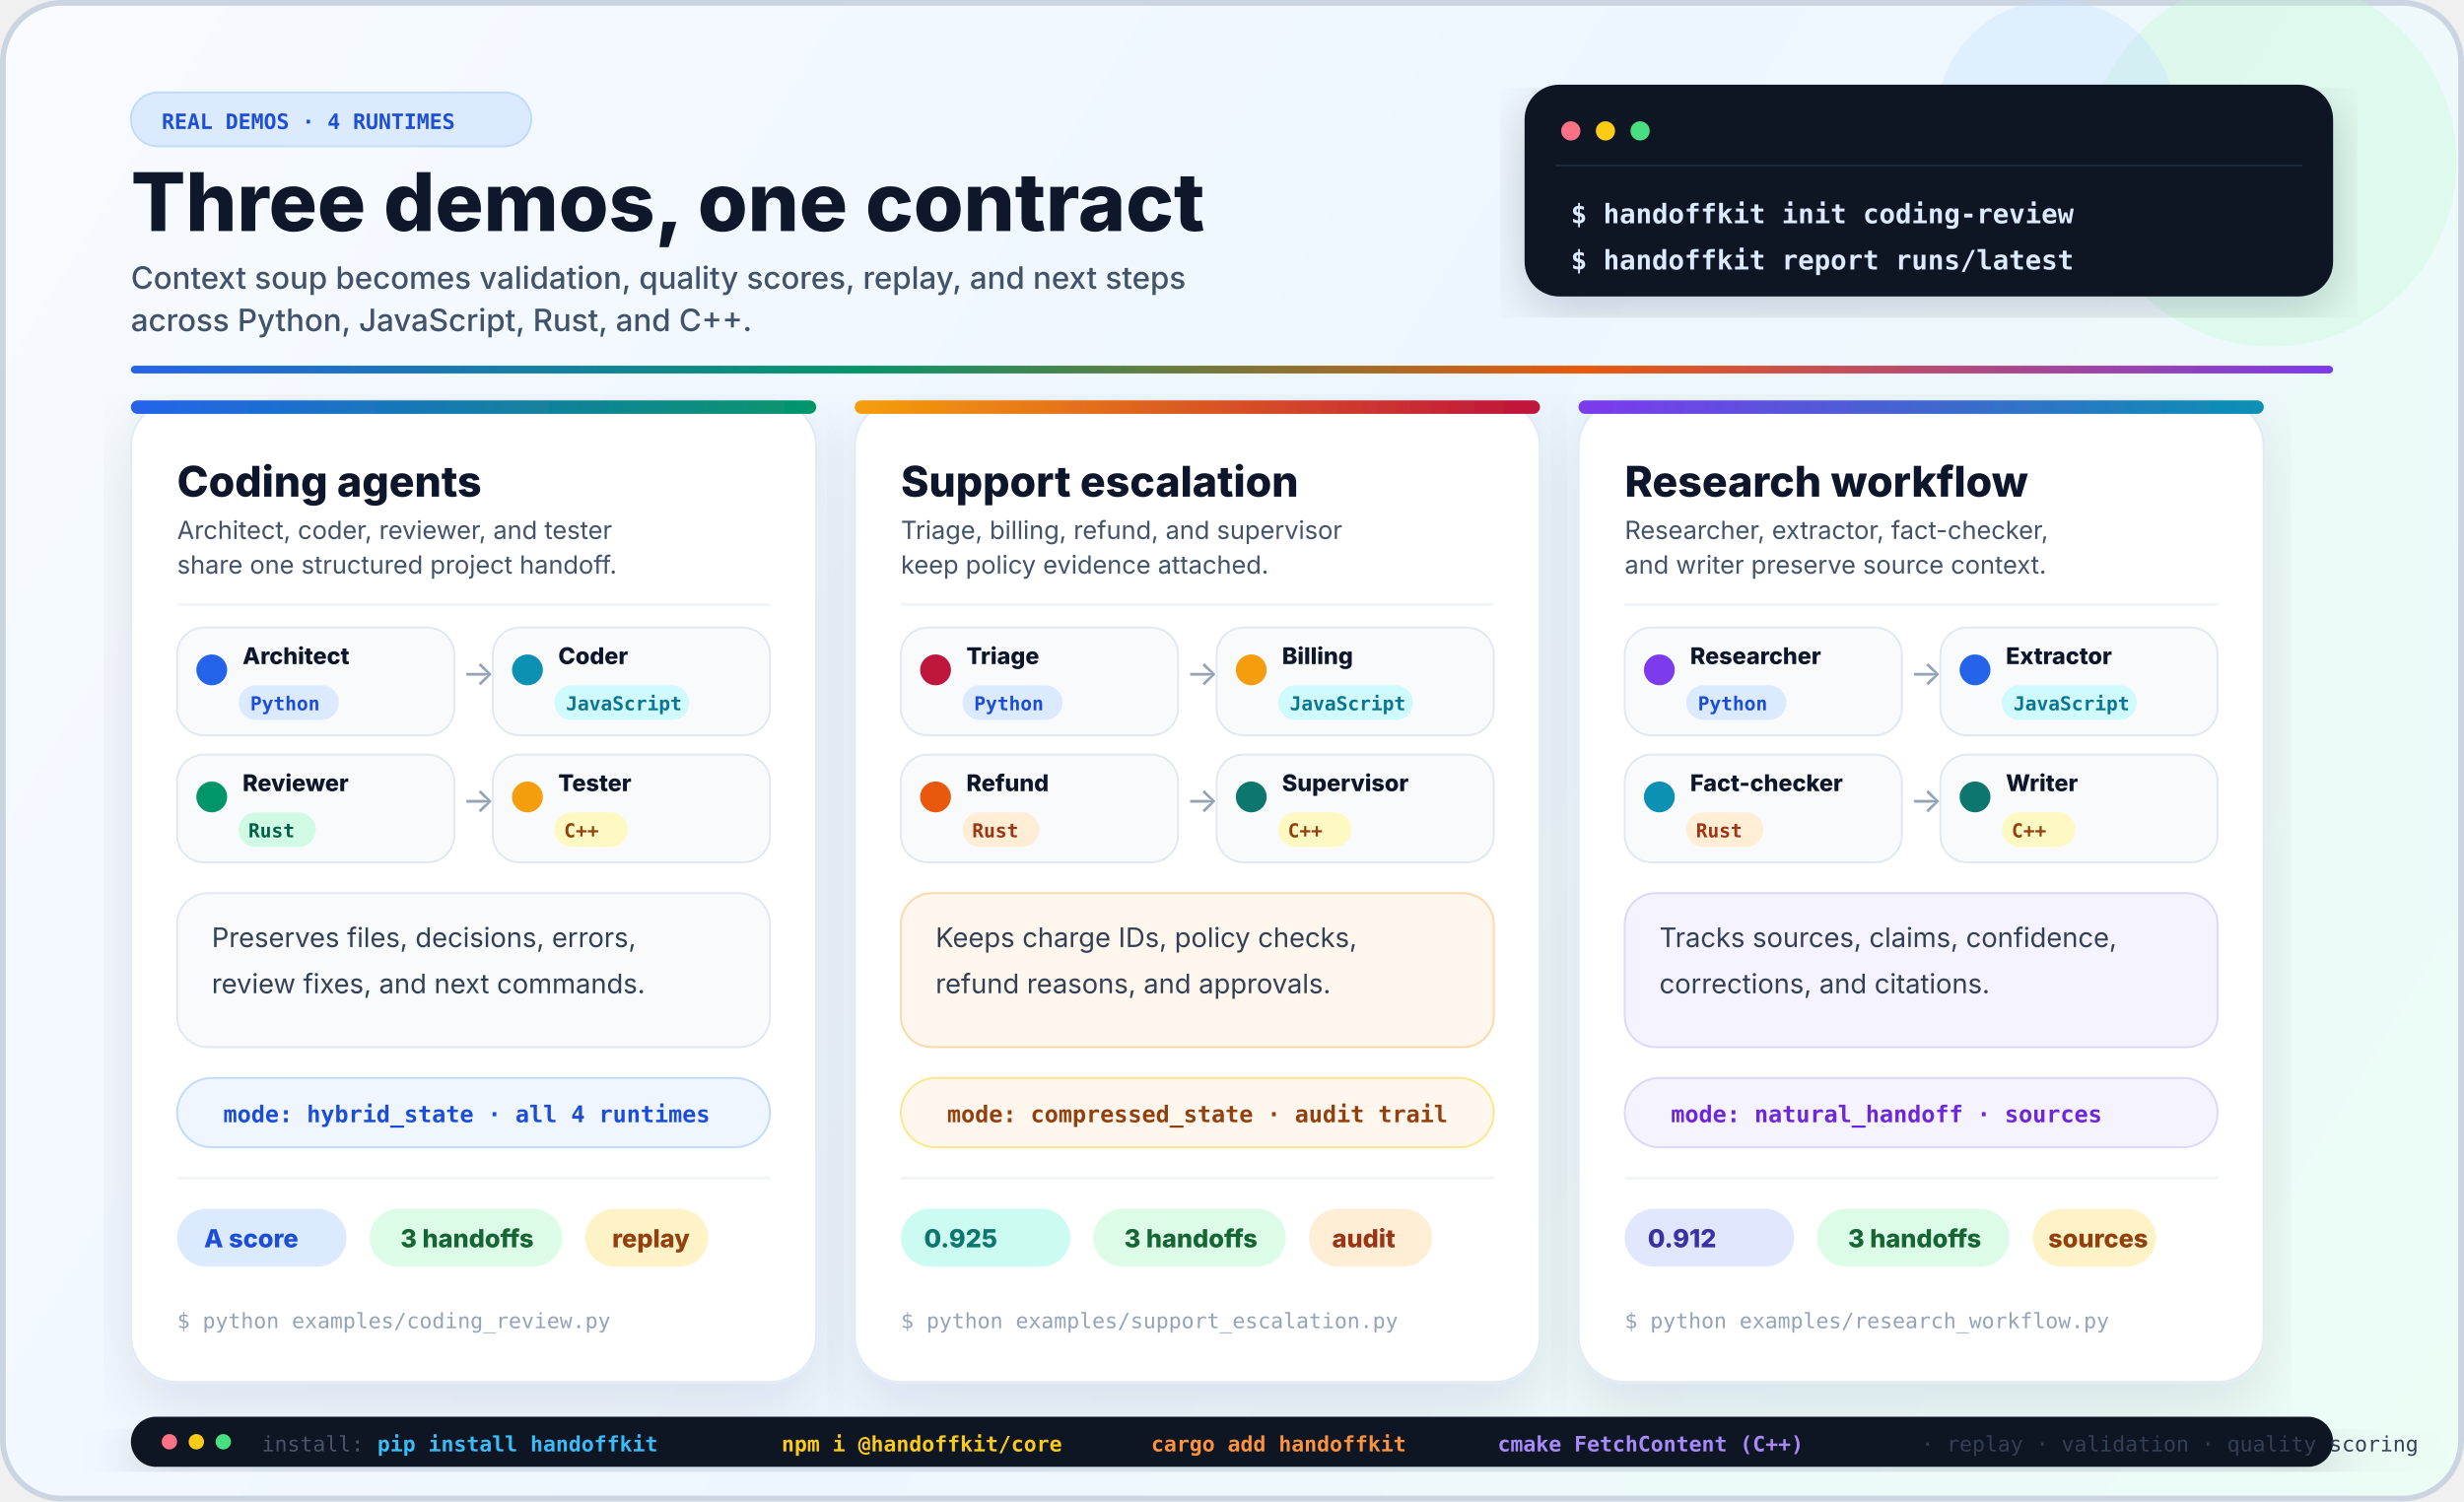
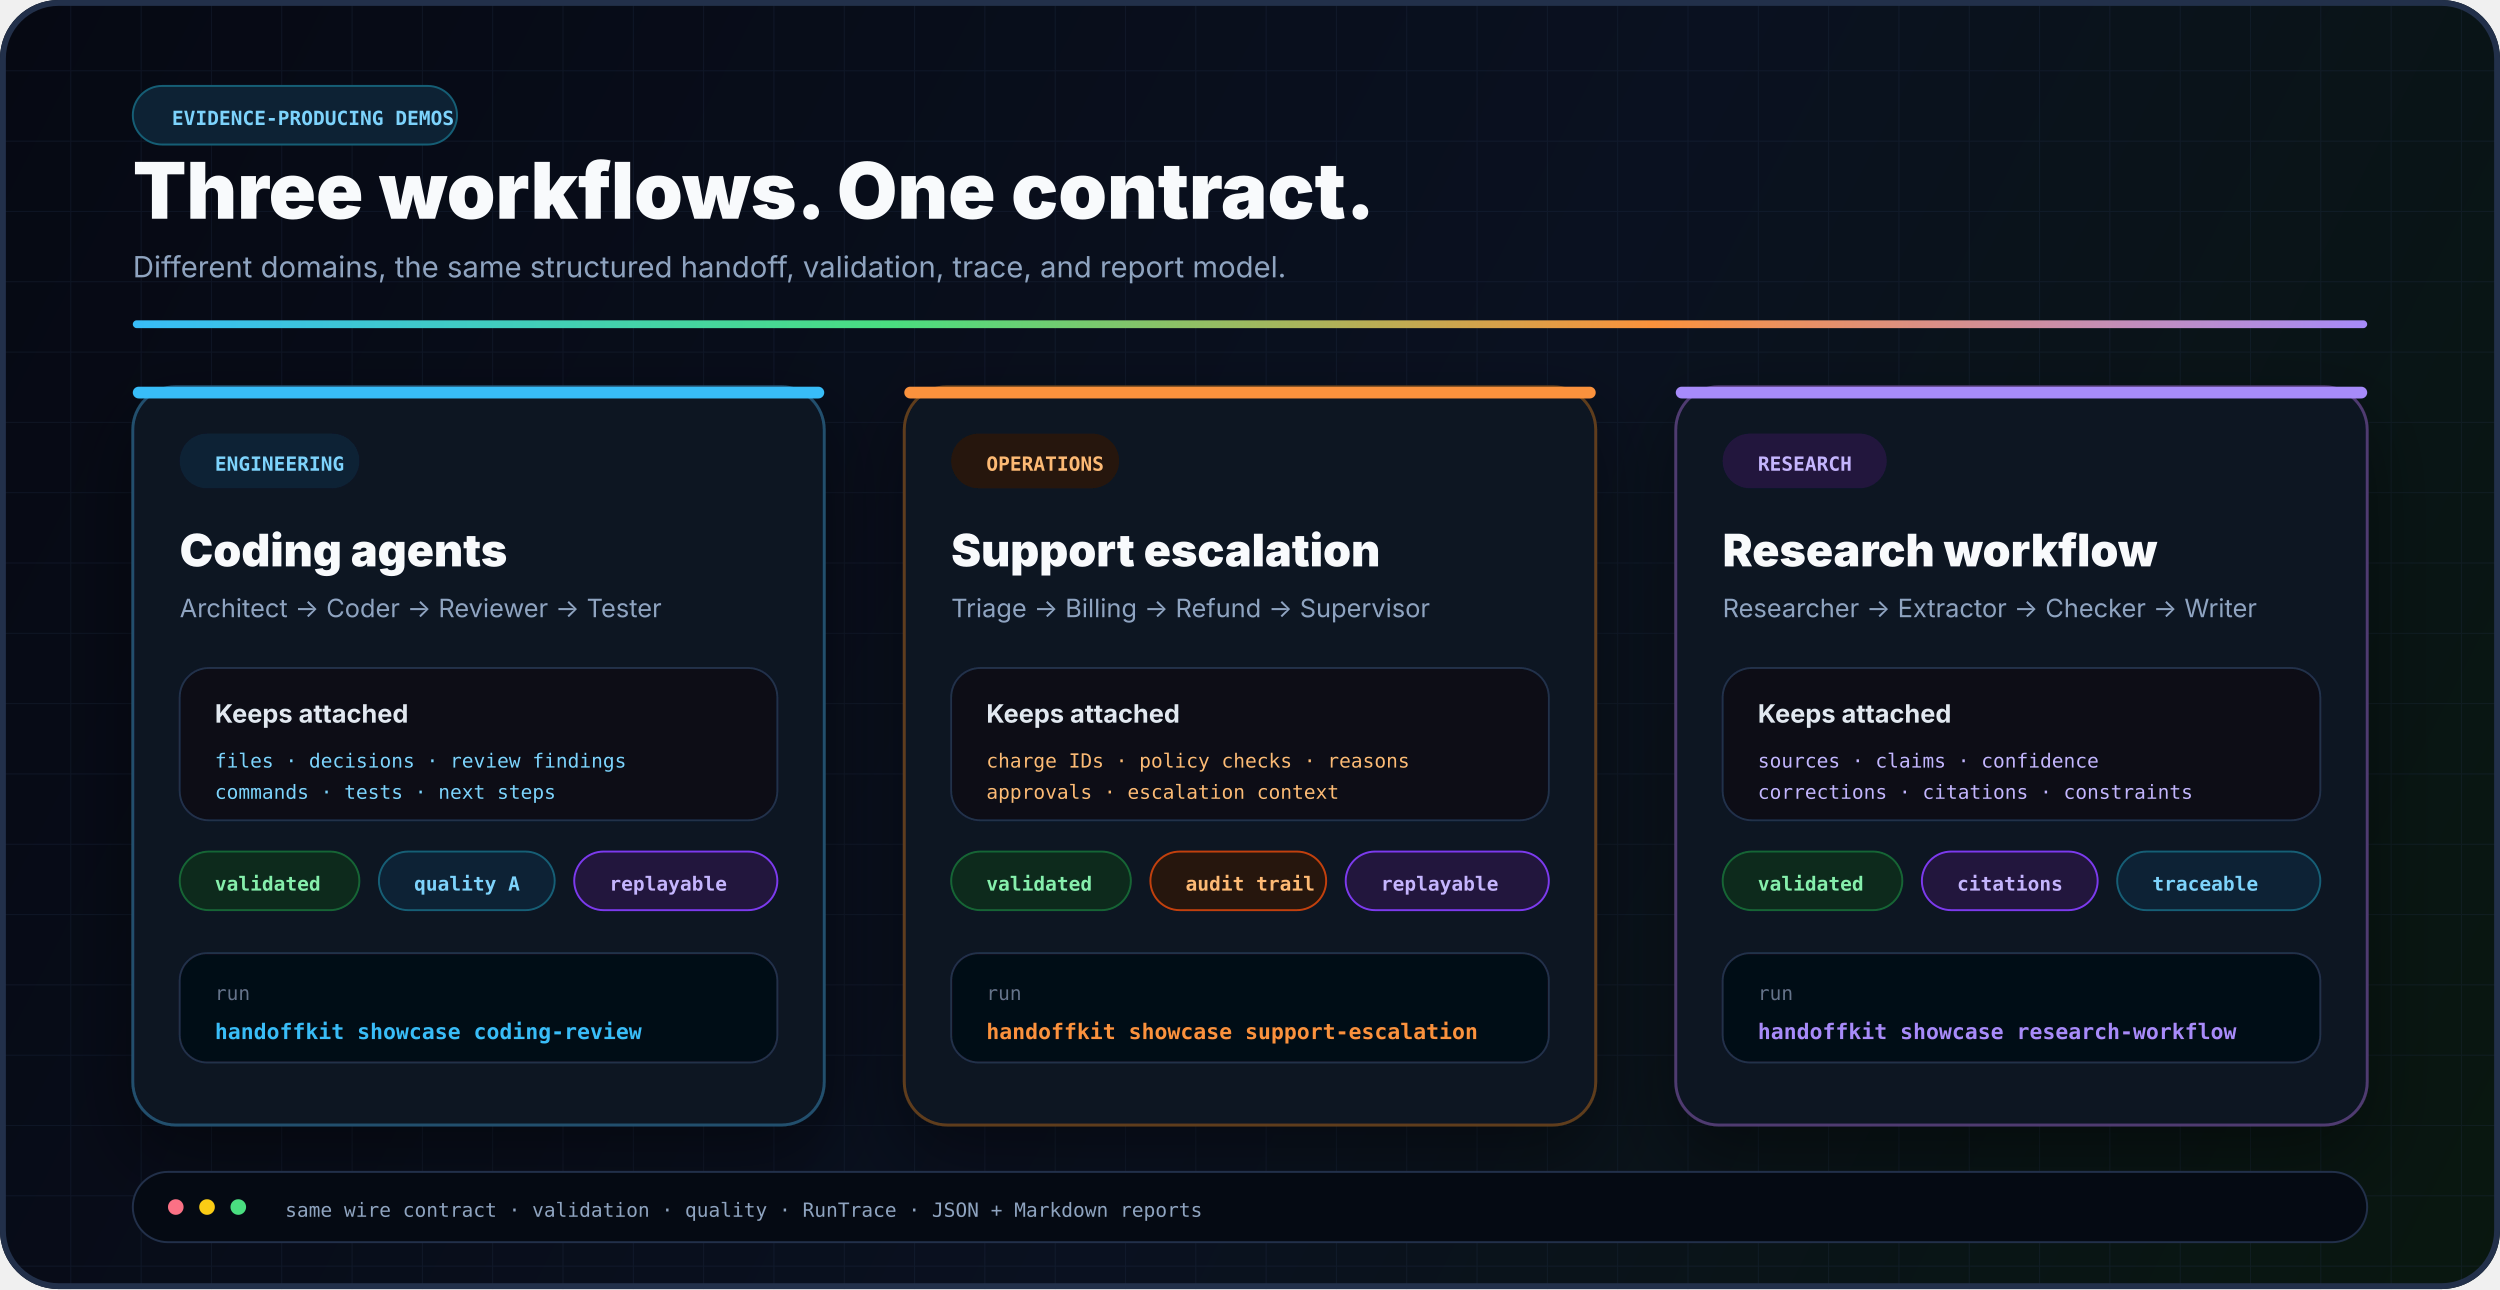
- <svg xmlns="http://www.w3.org/2000/svg" width="1280" height="780" viewBox="0 0 1280 780" role="img" aria-labelledby="title desc">
+ <svg xmlns="http://www.w3.org/2000/svg" width="1280" height="660" viewBox="0 0 1280 660" role="img" aria-labelledby="title desc">
  <defs>
-     <linearGradient id="bg" x1="0" y1="0" x2="1280" y2="780" gradientUnits="userSpaceOnUse">
-       <stop stop-color="#f8fbff" />
-       <stop offset="0.5" stop-color="#edf6ff" />
-       <stop offset="1" stop-color="#ecfdf5" />
+     <linearGradient id="bg" x1="0" y1="0" x2="1280" y2="660" gradientUnits="userSpaceOnUse">
+       <stop stop-color="#060913" />
+       <stop offset="0.55" stop-color="#0a1120" />
+       <stop offset="1" stop-color="#09170f" />
    </linearGradient>
-     <linearGradient id="hdrBarH" x1="68" y1="0" x2="1212" y2="0" gradientUnits="userSpaceOnUse">
-       <stop stop-color="#2563eb" />
-       <stop offset="0.33" stop-color="#059669" />
-       <stop offset="0.66" stop-color="#ea580c" />
-       <stop offset="1" stop-color="#7c3aed" />
+     <linearGradient id="accent" x1="68" y1="0" x2="1212" y2="0" gradientUnits="userSpaceOnUse">
+       <stop stop-color="#38bdf8" />
+       <stop offset="0.34" stop-color="#4ade80" />
+       <stop offset="0.68" stop-color="#fb923c" />
+       <stop offset="1" stop-color="#a78bfa" />
    </linearGradient>
-     <linearGradient id="g1" x1="0" y1="0" x2="1" y2="0">
-       <stop stop-color="#2563eb" />
-       <stop offset="1" stop-color="#059669" />
-     </linearGradient>
-     <linearGradient id="g2" x1="0" y1="0" x2="1" y2="0">
-       <stop stop-color="#f59e0b" />
-       <stop offset="1" stop-color="#be123c" />
-     </linearGradient>
-     <linearGradient id="g3" x1="0" y1="0" x2="1" y2="0">
-       <stop stop-color="#7c3aed" />
-       <stop offset="1" stop-color="#0891b2" />
-     </linearGradient>
-     <filter id="card" x="-4%" y="-3%" width="108%" height="110%">
-       <feDropShadow dx="0" dy="12" stdDeviation="18" flood-color="#0f172a" flood-opacity="0.10" />
-     </filter>
-     <filter id="term" x="-3%" y="-6%" width="106%" height="116%">
-       <feDropShadow dx="0" dy="8" stdDeviation="14" flood-color="#0f172a" flood-opacity="0.18" />
+     <pattern id="grid" width="36" height="36" patternUnits="userSpaceOnUse">
+       <path d="M36 0H0V36" fill="none" stroke="#21304a" stroke-opacity="0.28" />
+     </pattern>
+     <filter id="shadow" x="-10%" y="-10%" width="120%" height="132%">
+       <feDropShadow dx="0" dy="16" stdDeviation="20" flood-color="#000" flood-opacity="0.42" />
    </filter>
    <style>
-       .f { font-family: Inter, ui-sans-serif, system-ui, sans-serif; }
-       .m { font-family: ui-monospace, SFMono-Regular, Menlo, Consolas, monospace; }
+       .sans { font-family: Inter, ui-sans-serif, system-ui, -apple-system, BlinkMacSystemFont, "Segoe UI", sans-serif; }
+       .mono { font-family: ui-monospace, "SFMono-Regular", Menlo, Consolas, monospace; }
    </style>
  </defs>
-   <rect width="1280" height="780" rx="32" fill="url(#bg)" />
-   <rect x="1.5" y="1.5" width="1277" height="777" rx="30.5" fill="none" stroke="#cbd5e1" stroke-width="3" />
-   <circle cx="1180" cy="84" r="96" fill="#bbf7d0" fill-opacity="0.32" />
-   <circle cx="1068" cy="62" r="62" fill="#bfdbfe" fill-opacity="0.32" />
-   <rect x="68" y="48" width="208" height="28" rx="14" fill="#dbeafe" stroke="#bfdbfe" stroke-width="1" />
-   <text x="84" y="67" class="m" font-size="11" font-weight="800" fill="#1d4ed8">REAL DEMOS · 4 RUNTIMES</text>
-   <text x="68" y="120" class="f" font-size="42" font-weight="840" fill="#0f172a">Three demos, one contract</text>
-   <text x="68" y="150" class="f" font-size="16" font-weight="500" fill="#42526b">Context soup becomes validation, quality scores, replay, and next steps</text>
-   <text x="68" y="172" class="f" font-size="16" font-weight="500" fill="#42526b">across Python, JavaScript, Rust, and C++.</text>
-   <rect x="68" y="190" width="1144" height="4" rx="2" fill="url(#hdrBarH)" />
-   <g transform="translate(792 44)" filter="url(#term)">
-     <rect width="420" height="110" rx="18" fill="#0f1220" />
-     <circle cx="24" cy="24" r="5" fill="#fb7185" />
-     <circle cx="42" cy="24" r="5" fill="#facc15" />
-     <circle cx="60" cy="24" r="5" fill="#4ade80" />
-     <line x1="16" y1="42" x2="404" y2="42" stroke="#1e293b" stroke-width="1" />
-     <text x="24" y="72" class="m" font-size="14" font-weight="700" fill="#dbeafe">$ handoffkit init coding-review</text>
-     <text x="24" y="96" class="m" font-size="14" font-weight="700" fill="#dbeafe">$ handoffkit report runs/latest</text>
+   <rect width="1280" height="660" rx="30" fill="url(#bg)" />
+   <rect width="1280" height="660" rx="30" fill="url(#grid)" />
+   <rect x="1.5" y="1.5" width="1277" height="657" rx="28.5" fill="none" stroke="#22304a" stroke-width="3" />
+   <rect x="68" y="44" width="166" height="30" rx="15" fill="#0d2234" stroke="#155e75" />
+   <text x="88" y="64" class="mono" font-size="10" font-weight="800" fill="#7dd3fc">EVIDENCE-PRODUCING DEMOS</text>
+   <text x="68" y="112" class="sans" font-size="40" font-weight="850" fill="#f8fafc">Three workflows. One contract.</text>
+   <text x="68" y="142" class="sans" font-size="15" fill="#8fa4c0">Different domains, the same structured handoff, validation, trace, and report model.</text>
+   <rect x="68" y="164" width="1144" height="4" rx="2" fill="url(#accent)" />
+   <g transform="translate(68 198)" filter="url(#shadow)">
+     <rect width="354" height="378" rx="22" fill="#0b1424" stroke="#24506d" stroke-width="1.5" />
+     <rect width="354" height="6" rx="3" fill="#38bdf8" />
+     <rect x="24" y="24" width="92" height="28" rx="14" fill="#0d2234" />
+     <text x="42" y="43" class="mono" font-size="10" font-weight="800" fill="#7dd3fc">ENGINEERING</text>
+     <text x="24" y="92" class="sans" font-size="23" font-weight="850" fill="#f8fafc">Coding agents</text>
+     <text x="24" y="118" class="sans" font-size="13" fill="#8fa4c0">Architect → Coder → Reviewer → Tester</text>
+     <g transform="translate(24 144)">
+       <rect width="306" height="78" rx="15" fill="#070c15" stroke="#22304a" />
+       <text x="18" y="28" class="sans" font-size="13" font-weight="700" fill="#e2e8f0">Keeps attached</text>
+       <text x="18" y="51" class="mono" font-size="10" fill="#7dd3fc">files · decisions · review findings</text>
+       <text x="18" y="67" class="mono" font-size="10" fill="#7dd3fc">commands · tests · next steps</text>
+     </g>
+     <g transform="translate(24 238)">
+       <rect width="92" height="30" rx="15" fill="#0b2b1c" stroke="#166534" />
+       <text x="18" y="20" class="mono" font-size="10" font-weight="800" fill="#86efac">validated</text>
+       <rect x="102" width="90" height="30" rx="15" fill="#0d2234" stroke="#155e75" />
+       <text x="120" y="20" class="mono" font-size="10" font-weight="800" fill="#7dd3fc">quality A</text>
+       <rect x="202" width="104" height="30" rx="15" fill="#22143d" stroke="#7c3aed" />
+       <text x="220" y="20" class="mono" font-size="10" font-weight="800" fill="#c4b5fd">replayable</text>
+     </g>
+     <rect x="24" y="290" width="306" height="56" rx="14" fill="#050a13" stroke="#22304a" />
+     <text x="42" y="314" class="mono" font-size="10" fill="#64748b">run</text>
+     <text x="42" y="334" class="mono" font-size="11" font-weight="700" fill="#38bdf8">handoffkit showcase coding-review</text>
  </g>
-   <g transform="translate(68 208)" filter="url(#card)">
-     <rect width="356" height="510" rx="24" fill="#ffffff" stroke="#e2eaf4" stroke-width="1.2" />
-     <rect width="356" height="7" rx="3.5" fill="url(#g1)" />
-     <text x="24" y="50" class="f" font-size="22" font-weight="820" fill="#0f172a">Coding agents</text>
-     <text x="24" y="72" class="f" font-size="13" fill="#42526b">Architect, coder, reviewer, and tester</text>
-     <text x="24" y="90" class="f" font-size="13" fill="#42526b">share one structured project handoff.</text>
-     <line x1="24" y1="106" x2="332" y2="106" stroke="#f1f5f9" stroke-width="1.5" />
-     <rect x="24" y="118" width="144" height="56" rx="14" fill="#f8fafc" stroke="#e2e8f0" stroke-width="1" />
-     <circle cx="42" cy="140" r="8" fill="#2563eb" />
-     <text x="58" y="137" class="f" font-size="12" font-weight="780" fill="#0f172a">Architect</text>
-     <rect x="56" y="148" width="52" height="18" rx="9" fill="#dbeafe" />
-     <text x="62" y="161" class="m" font-size="10" font-weight="800" fill="#1d4ed8">Python</text>
-     <text x="172" y="148" class="f" font-size="18" fill="#94a3b8">→</text>
-     <rect x="188" y="118" width="144" height="56" rx="14" fill="#f8fafc" stroke="#e2e8f0" stroke-width="1" />
-     <circle cx="206" cy="140" r="8" fill="#0891b2" />
-     <text x="222" y="137" class="f" font-size="12" font-weight="780" fill="#0f172a">Coder</text>
-     <rect x="220" y="148" width="70" height="18" rx="9" fill="#cffafe" />
-     <text x="226" y="161" class="m" font-size="10" font-weight="800" fill="#0e7490">JavaScript</text>
-     <rect x="24" y="184" width="144" height="56" rx="14" fill="#f8fafc" stroke="#e2e8f0" stroke-width="1" />
-     <circle cx="42" cy="206" r="8" fill="#059669" />
-     <text x="58" y="203" class="f" font-size="12" font-weight="780" fill="#0f172a">Reviewer</text>
-     <rect x="56" y="214" width="40" height="18" rx="9" fill="#d1fae5" />
-     <text x="61" y="227" class="m" font-size="10" font-weight="800" fill="#065f46">Rust</text>
-     <text x="172" y="214" class="f" font-size="18" fill="#94a3b8">→</text>
-     <rect x="188" y="184" width="144" height="56" rx="14" fill="#f8fafc" stroke="#e2e8f0" stroke-width="1" />
-     <circle cx="206" cy="206" r="8" fill="#f59e0b" />
-     <text x="222" y="203" class="f" font-size="12" font-weight="780" fill="#0f172a">Tester</text>
-     <rect x="220" y="214" width="38" height="18" rx="9" fill="#fef9c3" />
-     <text x="225" y="227" class="m" font-size="10" font-weight="800" fill="#92400e">C++</text>
-     <rect x="24" y="256" width="308" height="80" rx="16" fill="#f8fafc" stroke="#e2e8f0" stroke-width="1" />
-     <text x="42" y="284" class="f" font-size="14" fill="#334155">Preserves files, decisions, errors,</text>
-     <text x="42" y="308" class="f" font-size="14" fill="#334155">review fixes, and next commands.</text>
-     <rect x="24" y="352" width="308" height="36" rx="18" fill="#eff6ff" stroke="#bfdbfe" stroke-width="1" />
-     <text x="48" y="375" class="m" font-size="12" font-weight="700" fill="#1d4ed8">mode: hybrid_state · all 4 runtimes</text>
-     <line x1="24" y1="404" x2="332" y2="404" stroke="#f1f5f9" stroke-width="1.5" />
-     <g transform="translate(24 420)">
-       <rect width="88" height="30" rx="15" fill="#dbeafe" />
-       <text x="14" y="20" class="f" font-size="13" font-weight="800" fill="#1d4ed8">A score</text>
-       <rect x="100" width="100" height="30" rx="15" fill="#dcfce7" />
-       <text x="116" y="20" class="f" font-size="13" font-weight="800" fill="#166534">3 handoffs</text>
-       <rect x="212" width="64" height="30" rx="15" fill="#fef3c7" />
-       <text x="226" y="20" class="f" font-size="13" font-weight="800" fill="#92400e">replay</text>
+   <g transform="translate(463 198)" filter="url(#shadow)">
+     <rect width="354" height="378" rx="22" fill="#0b1424" stroke="#5f3d1e" stroke-width="1.5" />
+     <rect width="354" height="6" rx="3" fill="#fb923c" />
+     <rect x="24" y="24" width="86" height="28" rx="14" fill="#27150b" />
+     <text x="42" y="43" class="mono" font-size="10" font-weight="800" fill="#fdba74">OPERATIONS</text>
+     <text x="24" y="92" class="sans" font-size="23" font-weight="850" fill="#f8fafc">Support escalation</text>
+     <text x="24" y="118" class="sans" font-size="13" fill="#8fa4c0">Triage → Billing → Refund → Supervisor</text>
+     <g transform="translate(24 144)">
+       <rect width="306" height="78" rx="15" fill="#070c15" stroke="#22304a" />
+       <text x="18" y="28" class="sans" font-size="13" font-weight="700" fill="#e2e8f0">Keeps attached</text>
+       <text x="18" y="51" class="mono" font-size="10" fill="#fdba74">charge IDs · policy checks · reasons</text>
+       <text x="18" y="67" class="mono" font-size="10" fill="#fdba74">approvals · escalation context</text>
    </g>
-     <text x="24" y="482" class="m" font-size="11" fill="#94a3b8">$ python examples/coding_review.py</text>
+     <g transform="translate(24 238)">
+       <rect width="92" height="30" rx="15" fill="#0b2b1c" stroke="#166534" />
+       <text x="18" y="20" class="mono" font-size="10" font-weight="800" fill="#86efac">validated</text>
+       <rect x="102" width="90" height="30" rx="15" fill="#27150b" stroke="#c2410c" />
+       <text x="120" y="20" class="mono" font-size="10" font-weight="800" fill="#fdba74">audit trail</text>
+       <rect x="202" width="104" height="30" rx="15" fill="#22143d" stroke="#7c3aed" />
+       <text x="220" y="20" class="mono" font-size="10" font-weight="800" fill="#c4b5fd">replayable</text>
+     </g>
+     <rect x="24" y="290" width="306" height="56" rx="14" fill="#050a13" stroke="#22304a" />
+     <text x="42" y="314" class="mono" font-size="10" fill="#64748b">run</text>
+     <text x="42" y="334" class="mono" font-size="11" font-weight="700" fill="#fb923c">handoffkit showcase support-escalation</text>
  </g>
-   <g transform="translate(444 208)" filter="url(#card)">
-     <rect width="356" height="510" rx="24" fill="#ffffff" stroke="#e2eaf4" stroke-width="1.2" />
-     <rect width="356" height="7" rx="3.5" fill="url(#g2)" />
-     <text x="24" y="50" class="f" font-size="22" font-weight="820" fill="#0f172a">Support escalation</text>
-     <text x="24" y="72" class="f" font-size="13" fill="#42526b">Triage, billing, refund, and supervisor</text>
-     <text x="24" y="90" class="f" font-size="13" fill="#42526b">keep policy evidence attached.</text>
-     <line x1="24" y1="106" x2="332" y2="106" stroke="#f1f5f9" stroke-width="1.5" />
-     <rect x="24" y="118" width="144" height="56" rx="14" fill="#f8fafc" stroke="#e2e8f0" stroke-width="1" />
-     <circle cx="42" cy="140" r="8" fill="#be123c" />
-     <text x="58" y="137" class="f" font-size="12" font-weight="780" fill="#0f172a">Triage</text>
-     <rect x="56" y="148" width="52" height="18" rx="9" fill="#dbeafe" />
-     <text x="62" y="161" class="m" font-size="10" font-weight="800" fill="#1d4ed8">Python</text>
-     <text x="172" y="148" class="f" font-size="18" fill="#94a3b8">→</text>
-     <rect x="188" y="118" width="144" height="56" rx="14" fill="#f8fafc" stroke="#e2e8f0" stroke-width="1" />
-     <circle cx="206" cy="140" r="8" fill="#f59e0b" />
-     <text x="222" y="137" class="f" font-size="12" font-weight="780" fill="#0f172a">Billing</text>
-     <rect x="220" y="148" width="70" height="18" rx="9" fill="#cffafe" />
-     <text x="226" y="161" class="m" font-size="10" font-weight="800" fill="#0e7490">JavaScript</text>
-     <rect x="24" y="184" width="144" height="56" rx="14" fill="#f8fafc" stroke="#e2e8f0" stroke-width="1" />
-     <circle cx="42" cy="206" r="8" fill="#ea580c" />
-     <text x="58" y="203" class="f" font-size="12" font-weight="780" fill="#0f172a">Refund</text>
-     <rect x="56" y="214" width="40" height="18" rx="9" fill="#ffedd5" />
-     <text x="61" y="227" class="m" font-size="10" font-weight="800" fill="#9a3412">Rust</text>
-     <text x="172" y="214" class="f" font-size="18" fill="#94a3b8">→</text>
-     <rect x="188" y="184" width="144" height="56" rx="14" fill="#f8fafc" stroke="#e2e8f0" stroke-width="1" />
-     <circle cx="206" cy="206" r="8" fill="#0f766e" />
-     <text x="222" y="203" class="f" font-size="12" font-weight="780" fill="#0f172a">Supervisor</text>
-     <rect x="220" y="214" width="38" height="18" rx="9" fill="#fef9c3" />
-     <text x="225" y="227" class="m" font-size="10" font-weight="800" fill="#92400e">C++</text>
-     <rect x="24" y="256" width="308" height="80" rx="16" fill="#fff7ed" stroke="#fed7aa" stroke-width="1" />
-     <text x="42" y="284" class="f" font-size="14" fill="#334155">Keeps charge IDs, policy checks,</text>
-     <text x="42" y="308" class="f" font-size="14" fill="#334155">refund reasons, and approvals.</text>
-     <rect x="24" y="352" width="308" height="36" rx="18" fill="#fff7ed" stroke="#fde68a" stroke-width="1" />
-     <text x="48" y="375" class="m" font-size="12" font-weight="700" fill="#92400e">mode: compressed_state · audit trail</text>
-     <line x1="24" y1="404" x2="332" y2="404" stroke="#f1f5f9" stroke-width="1.5" />
-     <g transform="translate(24 420)">
-       <rect width="88" height="30" rx="15" fill="#ccfbf1" />
-       <text x="12" y="20" class="f" font-size="13" font-weight="800" fill="#0f766e">0.925</text>
-       <rect x="100" width="100" height="30" rx="15" fill="#dcfce7" />
-       <text x="116" y="20" class="f" font-size="13" font-weight="800" fill="#166534">3 handoffs</text>
-       <rect x="212" width="64" height="30" rx="15" fill="#ffedd5" />
-       <text x="224" y="20" class="f" font-size="13" font-weight="800" fill="#9a3412">audit</text>
+   <g transform="translate(858 198)" filter="url(#shadow)">
+     <rect width="354" height="378" rx="22" fill="#0b1424" stroke="#4f3a70" stroke-width="1.5" />
+     <rect width="354" height="6" rx="3" fill="#a78bfa" />
+     <rect x="24" y="24" width="84" height="28" rx="14" fill="#22143d" />
+     <text x="42" y="43" class="mono" font-size="10" font-weight="800" fill="#c4b5fd">RESEARCH</text>
+     <text x="24" y="92" class="sans" font-size="23" font-weight="850" fill="#f8fafc">Research workflow</text>
+     <text x="24" y="118" class="sans" font-size="13" fill="#8fa4c0">Researcher → Extractor → Checker → Writer</text>
+     <g transform="translate(24 144)">
+       <rect width="306" height="78" rx="15" fill="#070c15" stroke="#22304a" />
+       <text x="18" y="28" class="sans" font-size="13" font-weight="700" fill="#e2e8f0">Keeps attached</text>
+       <text x="18" y="51" class="mono" font-size="10" fill="#c4b5fd">sources · claims · confidence</text>
+       <text x="18" y="67" class="mono" font-size="10" fill="#c4b5fd">corrections · citations · constraints</text>
    </g>
-     <text x="24" y="482" class="m" font-size="11" fill="#94a3b8">$ python examples/support_escalation.py</text>
+     <g transform="translate(24 238)">
+       <rect width="92" height="30" rx="15" fill="#0b2b1c" stroke="#166534" />
+       <text x="18" y="20" class="mono" font-size="10" font-weight="800" fill="#86efac">validated</text>
+       <rect x="102" width="90" height="30" rx="15" fill="#22143d" stroke="#7c3aed" />
+       <text x="120" y="20" class="mono" font-size="10" font-weight="800" fill="#c4b5fd">citations</text>
+       <rect x="202" width="104" height="30" rx="15" fill="#0d2234" stroke="#155e75" />
+       <text x="220" y="20" class="mono" font-size="10" font-weight="800" fill="#7dd3fc">traceable</text>
+     </g>
+     <rect x="24" y="290" width="306" height="56" rx="14" fill="#050a13" stroke="#22304a" />
+     <text x="42" y="314" class="mono" font-size="10" fill="#64748b">run</text>
+     <text x="42" y="334" class="mono" font-size="11" font-weight="700" fill="#a78bfa">handoffkit showcase research-workflow</text>
  </g>
-   <g transform="translate(820 208)" filter="url(#card)">
-     <rect width="356" height="510" rx="24" fill="#ffffff" stroke="#e2eaf4" stroke-width="1.2" />
-     <rect width="356" height="7" rx="3.5" fill="url(#g3)" />
-     <text x="24" y="50" class="f" font-size="22" font-weight="820" fill="#0f172a">Research workflow</text>
-     <text x="24" y="72" class="f" font-size="13" fill="#42526b">Researcher, extractor, fact-checker,</text>
-     <text x="24" y="90" class="f" font-size="13" fill="#42526b">and writer preserve source context.</text>
-     <line x1="24" y1="106" x2="332" y2="106" stroke="#f1f5f9" stroke-width="1.5" />
-     <rect x="24" y="118" width="144" height="56" rx="14" fill="#f8fafc" stroke="#e2e8f0" stroke-width="1" />
-     <circle cx="42" cy="140" r="8" fill="#7c3aed" />
-     <text x="58" y="137" class="f" font-size="12" font-weight="780" fill="#0f172a">Researcher</text>
-     <rect x="56" y="148" width="52" height="18" rx="9" fill="#dbeafe" />
-     <text x="62" y="161" class="m" font-size="10" font-weight="800" fill="#1d4ed8">Python</text>
-     <text x="172" y="148" class="f" font-size="18" fill="#94a3b8">→</text>
-     <rect x="188" y="118" width="144" height="56" rx="14" fill="#f8fafc" stroke="#e2e8f0" stroke-width="1" />
-     <circle cx="206" cy="140" r="8" fill="#2563eb" />
-     <text x="222" y="137" class="f" font-size="12" font-weight="780" fill="#0f172a">Extractor</text>
-     <rect x="220" y="148" width="70" height="18" rx="9" fill="#cffafe" />
-     <text x="226" y="161" class="m" font-size="10" font-weight="800" fill="#0e7490">JavaScript</text>
-     <rect x="24" y="184" width="144" height="56" rx="14" fill="#f8fafc" stroke="#e2e8f0" stroke-width="1" />
-     <circle cx="42" cy="206" r="8" fill="#0891b2" />
-     <text x="58" y="203" class="f" font-size="12" font-weight="780" fill="#0f172a">Fact-checker</text>
-     <rect x="56" y="214" width="40" height="18" rx="9" fill="#ffedd5" />
-     <text x="61" y="227" class="m" font-size="10" font-weight="800" fill="#9a3412">Rust</text>
-     <text x="172" y="214" class="f" font-size="18" fill="#94a3b8">→</text>
-     <rect x="188" y="184" width="144" height="56" rx="14" fill="#f8fafc" stroke="#e2e8f0" stroke-width="1" />
-     <circle cx="206" cy="206" r="8" fill="#0f766e" />
-     <text x="222" y="203" class="f" font-size="12" font-weight="780" fill="#0f172a">Writer</text>
-     <rect x="220" y="214" width="38" height="18" rx="9" fill="#fef9c3" />
-     <text x="225" y="227" class="m" font-size="10" font-weight="800" fill="#92400e">C++</text>
-     <rect x="24" y="256" width="308" height="80" rx="16" fill="#f5f3ff" stroke="#ddd6fe" stroke-width="1" />
-     <text x="42" y="284" class="f" font-size="14" fill="#334155">Tracks sources, claims, confidence,</text>
-     <text x="42" y="308" class="f" font-size="14" fill="#334155">corrections, and citations.</text>
-     <rect x="24" y="352" width="308" height="36" rx="18" fill="#f5f3ff" stroke="#ddd6fe" stroke-width="1" />
-     <text x="48" y="375" class="m" font-size="12" font-weight="700" fill="#6d28d9">mode: natural_handoff · sources</text>
-     <line x1="24" y1="404" x2="332" y2="404" stroke="#f1f5f9" stroke-width="1.5" />
-     <g transform="translate(24 420)">
-       <rect width="88" height="30" rx="15" fill="#e0e7ff" />
-       <text x="12" y="20" class="f" font-size="13" font-weight="800" fill="#3730a3">0.912</text>
-       <rect x="100" width="100" height="30" rx="15" fill="#dcfce7" />
-       <text x="116" y="20" class="f" font-size="13" font-weight="800" fill="#166534">3 handoffs</text>
-       <rect x="212" width="64" height="30" rx="15" fill="#fef3c7" />
-       <text x="220" y="20" class="f" font-size="13" font-weight="800" fill="#92400e">sources</text>
-     </g>
-     <text x="24" y="482" class="m" font-size="11" fill="#94a3b8">$ python examples/research_workflow.py</text>
-   </g>
-   <g transform="translate(68 736)" filter="url(#term)">
-     <rect width="1144" height="26" rx="13" fill="#0f1220" />
-     <circle cx="20" cy="13" r="4" fill="#fb7185" />
-     <circle cx="34" cy="13" r="4" fill="#facc15" />
-     <circle cx="48" cy="13" r="4" fill="#4ade80" />
-     <text x="68" y="18" class="m" font-size="11" fill="#475569">install:</text>
-     <text x="128" y="18" class="m" font-size="11" font-weight="700" fill="#38bdf8">pip install handoffkit</text>
-     <text x="338" y="18" class="m" font-size="11" font-weight="700" fill="#facc15">npm i @handoffkit/core</text>
-     <text x="530" y="18" class="m" font-size="11" font-weight="700" fill="#fb923c">cargo add handoffkit</text>
-     <text x="710" y="18" class="m" font-size="11" font-weight="700" fill="#a78bfa">cmake FetchContent (C++)</text>
-     <text x="930" y="18" class="m" font-size="11" fill="#334155">· replay · validation · quality scoring</text>
+   <g transform="translate(68 600)">
+     <rect width="1144" height="36" rx="18" fill="#050a13" stroke="#22304a" />
+     <circle cx="22" cy="18" r="4" fill="#fb7185" />
+     <circle cx="38" cy="18" r="4" fill="#facc15" />
+     <circle cx="54" cy="18" r="4" fill="#4ade80" />
+     <text x="78" y="23" class="mono" font-size="10" fill="#8fa4c0">same wire contract · validation · quality · RunTrace · JSON + Markdown reports</text>
  </g>
</svg>
